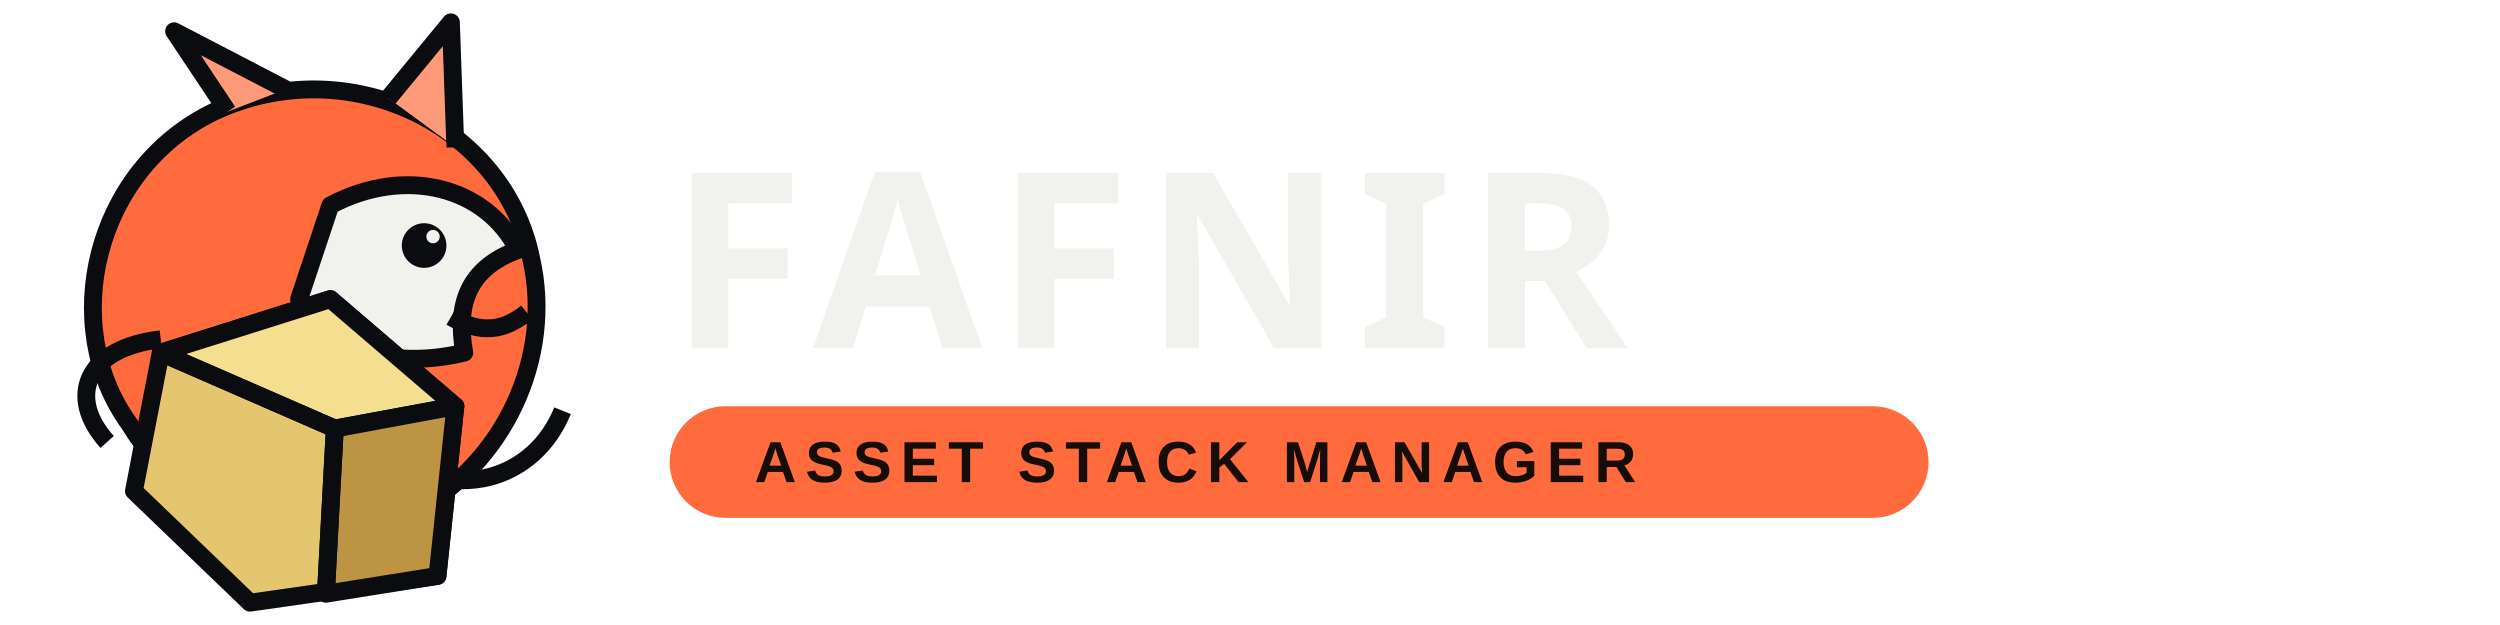
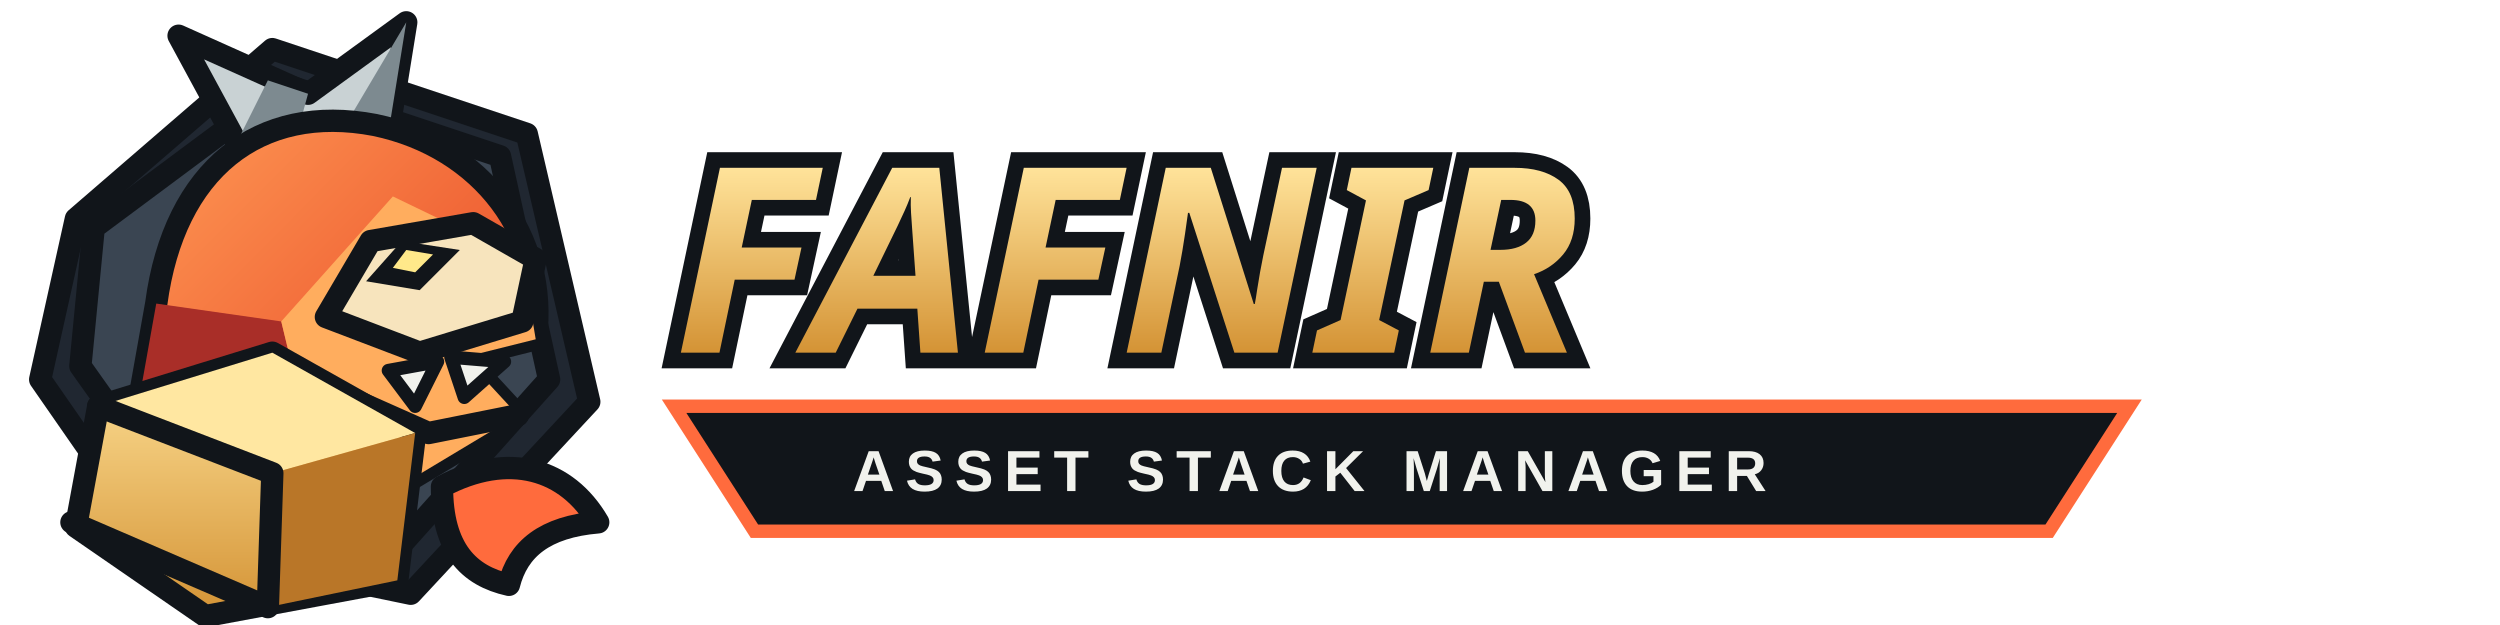
<svg xmlns="http://www.w3.org/2000/svg" viewBox="0 0 560 140" role="img" aria-labelledby="title desc">
-   <g transform="translate(8 4)" stroke="#0a0c0f" stroke-width="4" stroke-linejoin="round">
-     <path fill="#ff6b3d" d="M21 91C5 69 13 34 40 21 70 7 105 24 111 54c5 22-6 46-27 57-23 12-49 3-63-20z" />
-     <path fill="#ff9a78" d="M43 21 31 3l25 13M79 18 93 1l1 28" />
-     <path fill="#f1f2ed" d="M66 42c17-9 35-4 42 10-11 4-14 12-12 23-17 4-31-1-37-12z" />
-     <circle cx="87" cy="51" r="5" fill="#0a0c0f" stroke="none" />
-     <circle cx="89" cy="49" r="1.5" fill="#f1f2ed" stroke="none" />
-     <path fill="none" d="M93 67c7 4 12 3 17-1M28 72c-17 2-21 13-12 23M76 96c18 14 36 7 42-8" />
-     <path fill="#e3c66d" d="m28 75 38-12 28 24-4 38-42 6-26-25z" />
-     <path fill="#f4df91" d="m28 75 39 17 27-5-28-24z" />
-     <path fill="#bc9443" d="m67 92 27-5-4 38-25 4z" />
-     <path fill="none" d="m28 75 39 17-2 37" />
+   <defs>
+     <linearGradient id="ember" x1="0" y1="0" x2="1" y2="1">
+       <stop offset="0" stop-color="#ff9a55" />
+       <stop offset=".56" stop-color="#f06436" />
+       <stop offset="1" stop-color="#b93525" />
+     </linearGradient>
+     <linearGradient id="gold" x1="0" y1="0" x2="0" y2="1">
+       <stop offset="0" stop-color="#ffe39a" />
+       <stop offset="1" stop-color="#d49335" />
+     </linearGradient>
+   </defs>
+   <g transform="translate(4 3)" stroke="#11151a" stroke-width="5" stroke-linejoin="round" stroke-linecap="round">
+     <path fill="#202731" d="M13 46 57 8l57 19 14 60-40 43-58-12L5 82z" />
+     <path fill="#3a4552" d="m17 48 43-32 48 16 11 50-34 38-49-10L14 79z" />
+     <path fill="#c9d2d4" d="M49 29 36 5 65 18 87 2l-5 31z" />
+     <path fill="#7d8a90" d="m49 29 7-14 9 3-6 22zm38-27-5 31-11-4z" stroke="none" />
+     <path fill="url(#ember)" d="M31 65c4-30 23-45 49-40 24 5 39 25 36 48l-16 4 12 13-25 15-21-7-13 17-27-22z" />
+     <path fill="#a92e28" d="m31 65 28 4 7 29-13 17-27-22z" stroke="none" />
+     <path fill="#ffad5e" d="m59 69 25-28 29 14 3 18-16 4 12 13-25 15-21-7z" stroke="none" />
+     <path fill="#f7e4bd" d="m79 51 23-4 14 8-3 14-23 7-21-8z" />
+     <path fill="#11151a" d="m86 51 13 2-9 9-12-2z" stroke="none" />
+     <path fill="#ffe98a" d="m87 53 6 1-4 4-5-1z" stroke="none" />
+     <path fill="#f1f2ed" d="m97 77 12 1-9 8zM83 80l11-2-5 10z" stroke-width="3" />
+     <path fill="none" d="m74 86 18 8 20-4" />
+     <path fill="url(#gold)" d="m18 88 39-12 32 18-4 33-43 8-29-20z" />
+     <path fill="#ffe7a1" d="m18 88 39 15 32-9-32-18z" stroke="none" />
+     <path fill="#b97628" d="m57 103 32-9-4 33-29 6z" stroke="none" />
+     <path fill="none" d="m18 88 39 15-1 30M12 114l44 19" />
+     <path fill="#ff6b3d" d="M95 106c15-8 28-4 35 8-12 1-18 6-20 14-9-2-15-8-15-22z" />
  </g>
-   <text x="150" y="78" fill="#f1f2ed" font-family="Arial Rounded MT Bold,Trebuchet MS,sans-serif" font-size="55" font-weight="800" letter-spacing="3">FAFNIR</text>
-   <rect x="150" y="91" width="282" height="25" rx="12.5" fill="#ff6b3d" />
-   <text x="169" y="108" fill="#160c08" font-family="Trebuchet MS,Arial,sans-serif" font-size="13" font-weight="800" letter-spacing="2">ASSET STACK MANAGER</text>
+   <text x="151" y="79" fill="url(#gold)" stroke="#11151a" stroke-width="7" paint-order="stroke" font-family="Arial Black,Impact,sans-serif" font-size="58" font-style="italic" font-weight="900" letter-spacing="1">FAFNIR</text>
+   <path fill="#11151a" stroke="#ff6b3d" stroke-width="3" d="M151 91h326l-18 28H169z" />
+   <text x="191" y="110" fill="#f1f2ed" font-family="Trebuchet MS,Arial,sans-serif" font-size="13" font-weight="800" letter-spacing="2.4">ASSET STACK MANAGER</text>
</svg>
